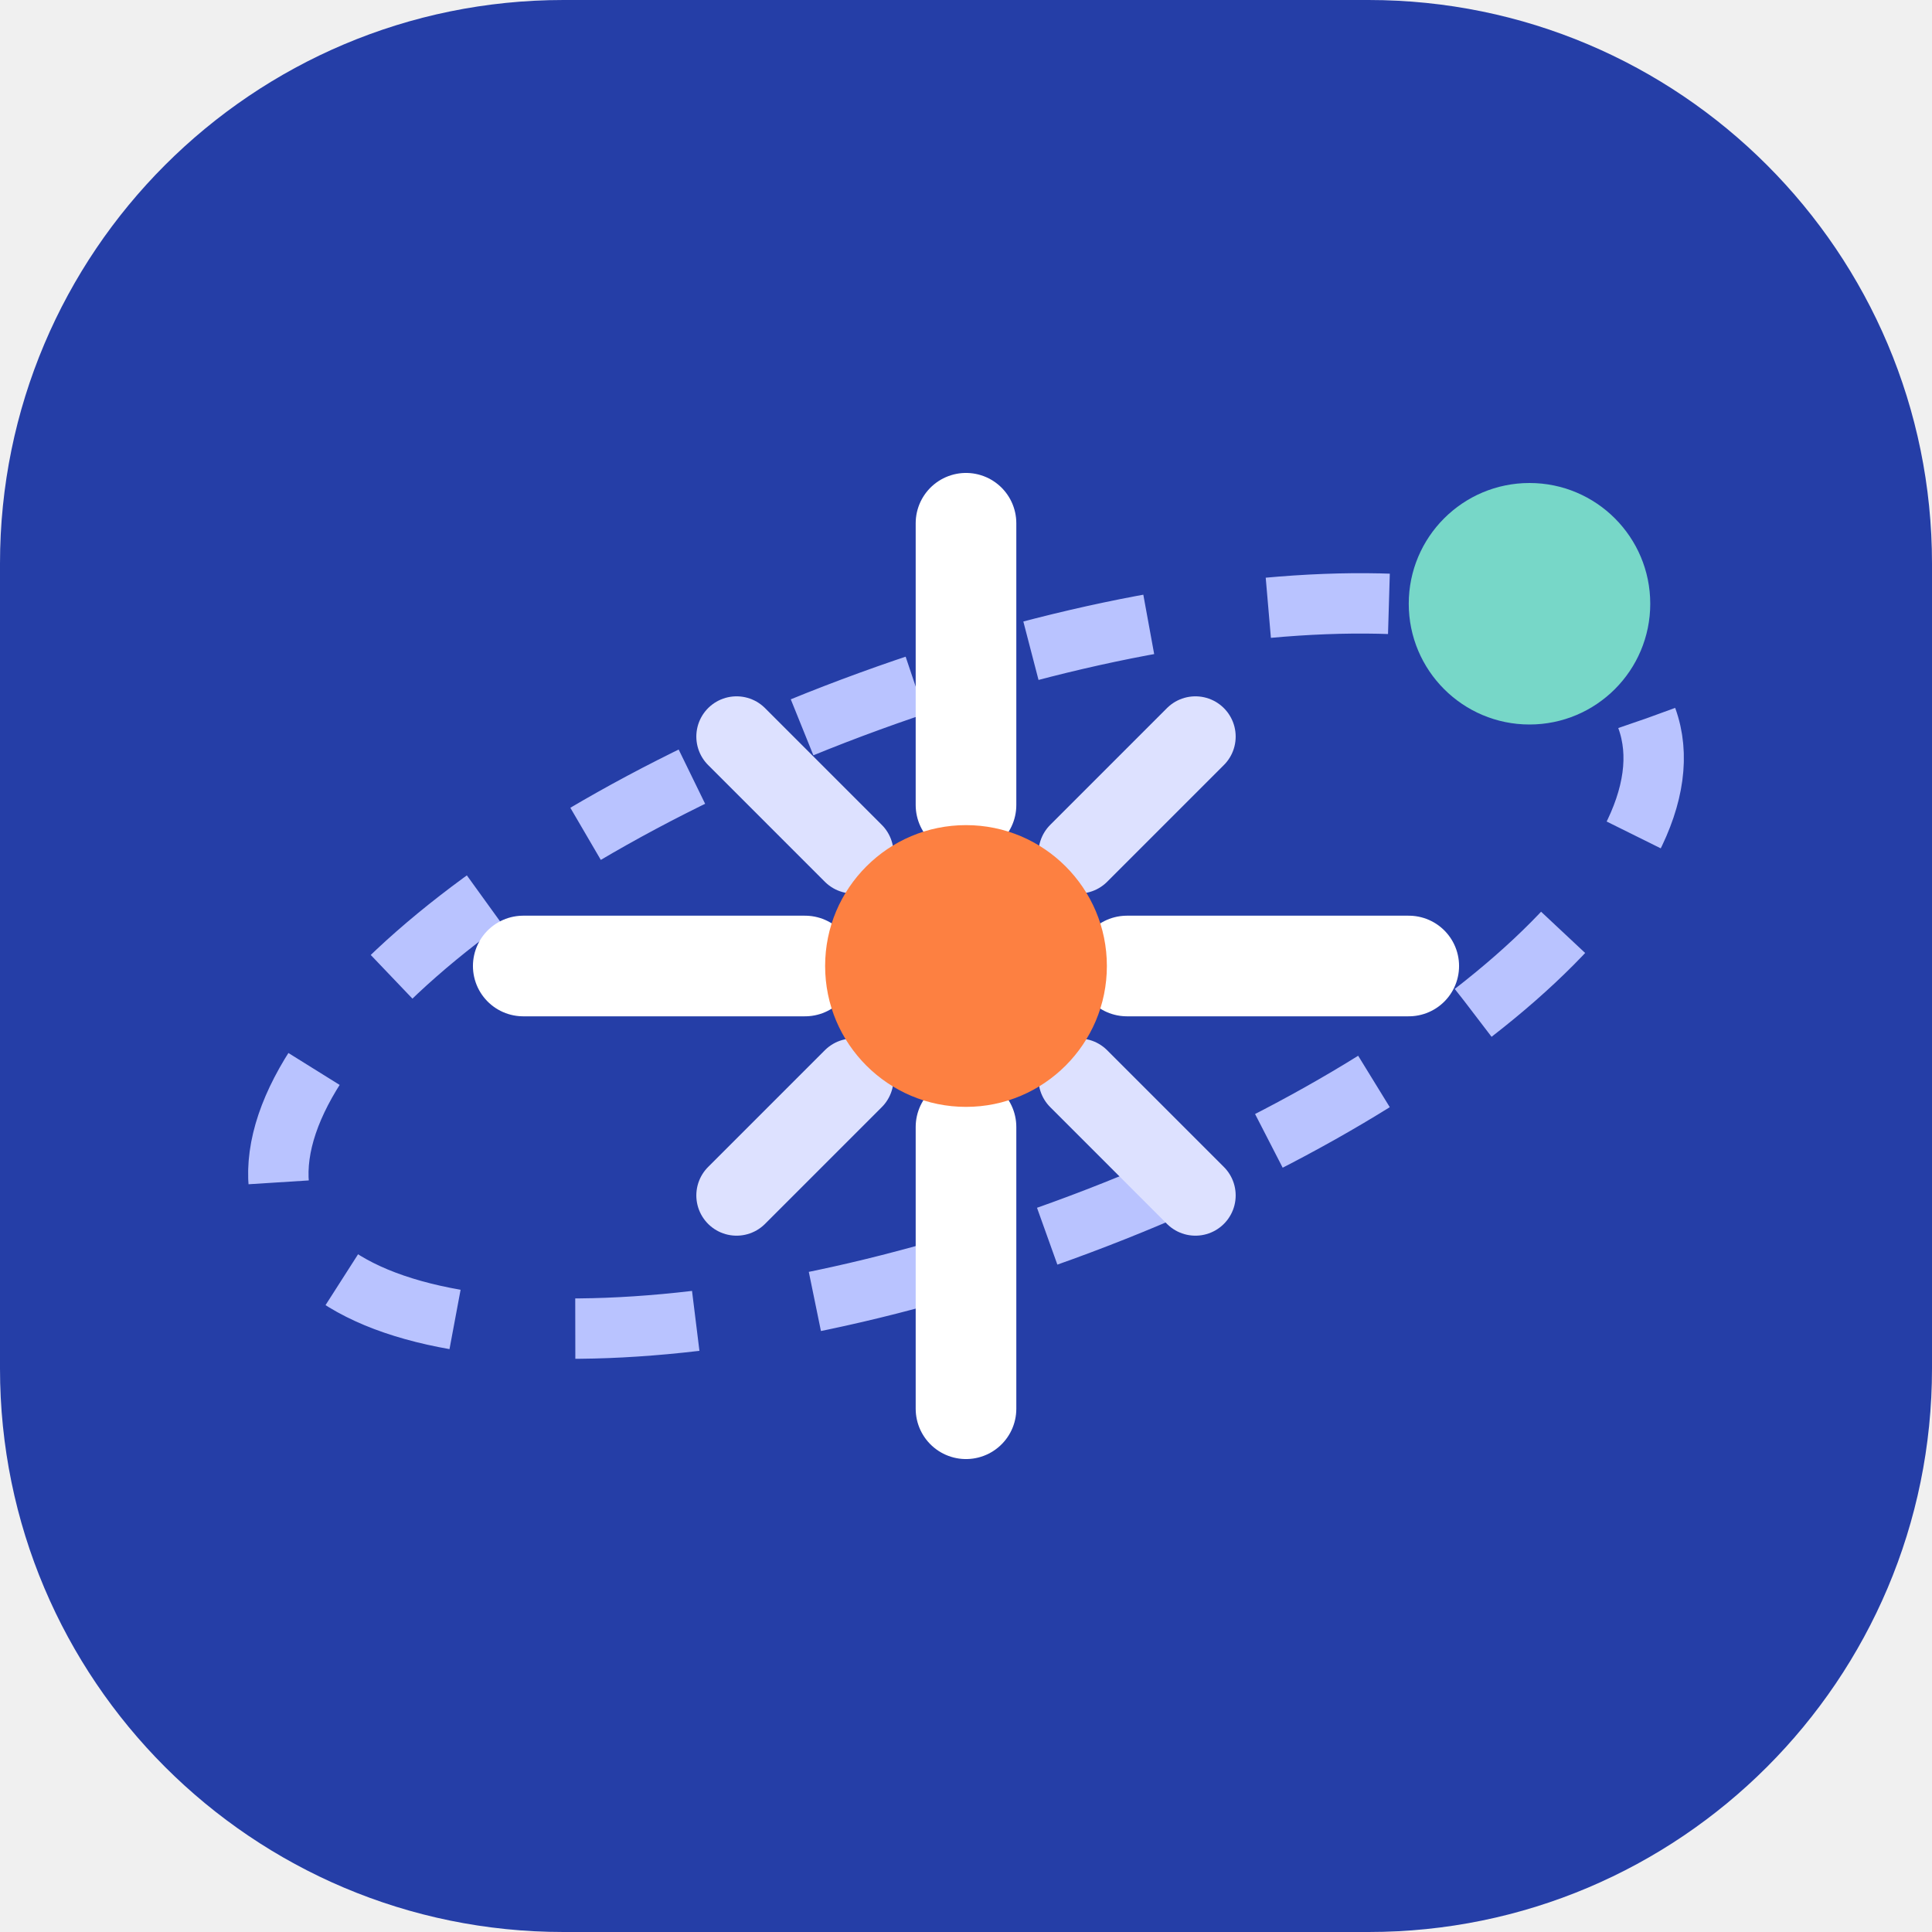
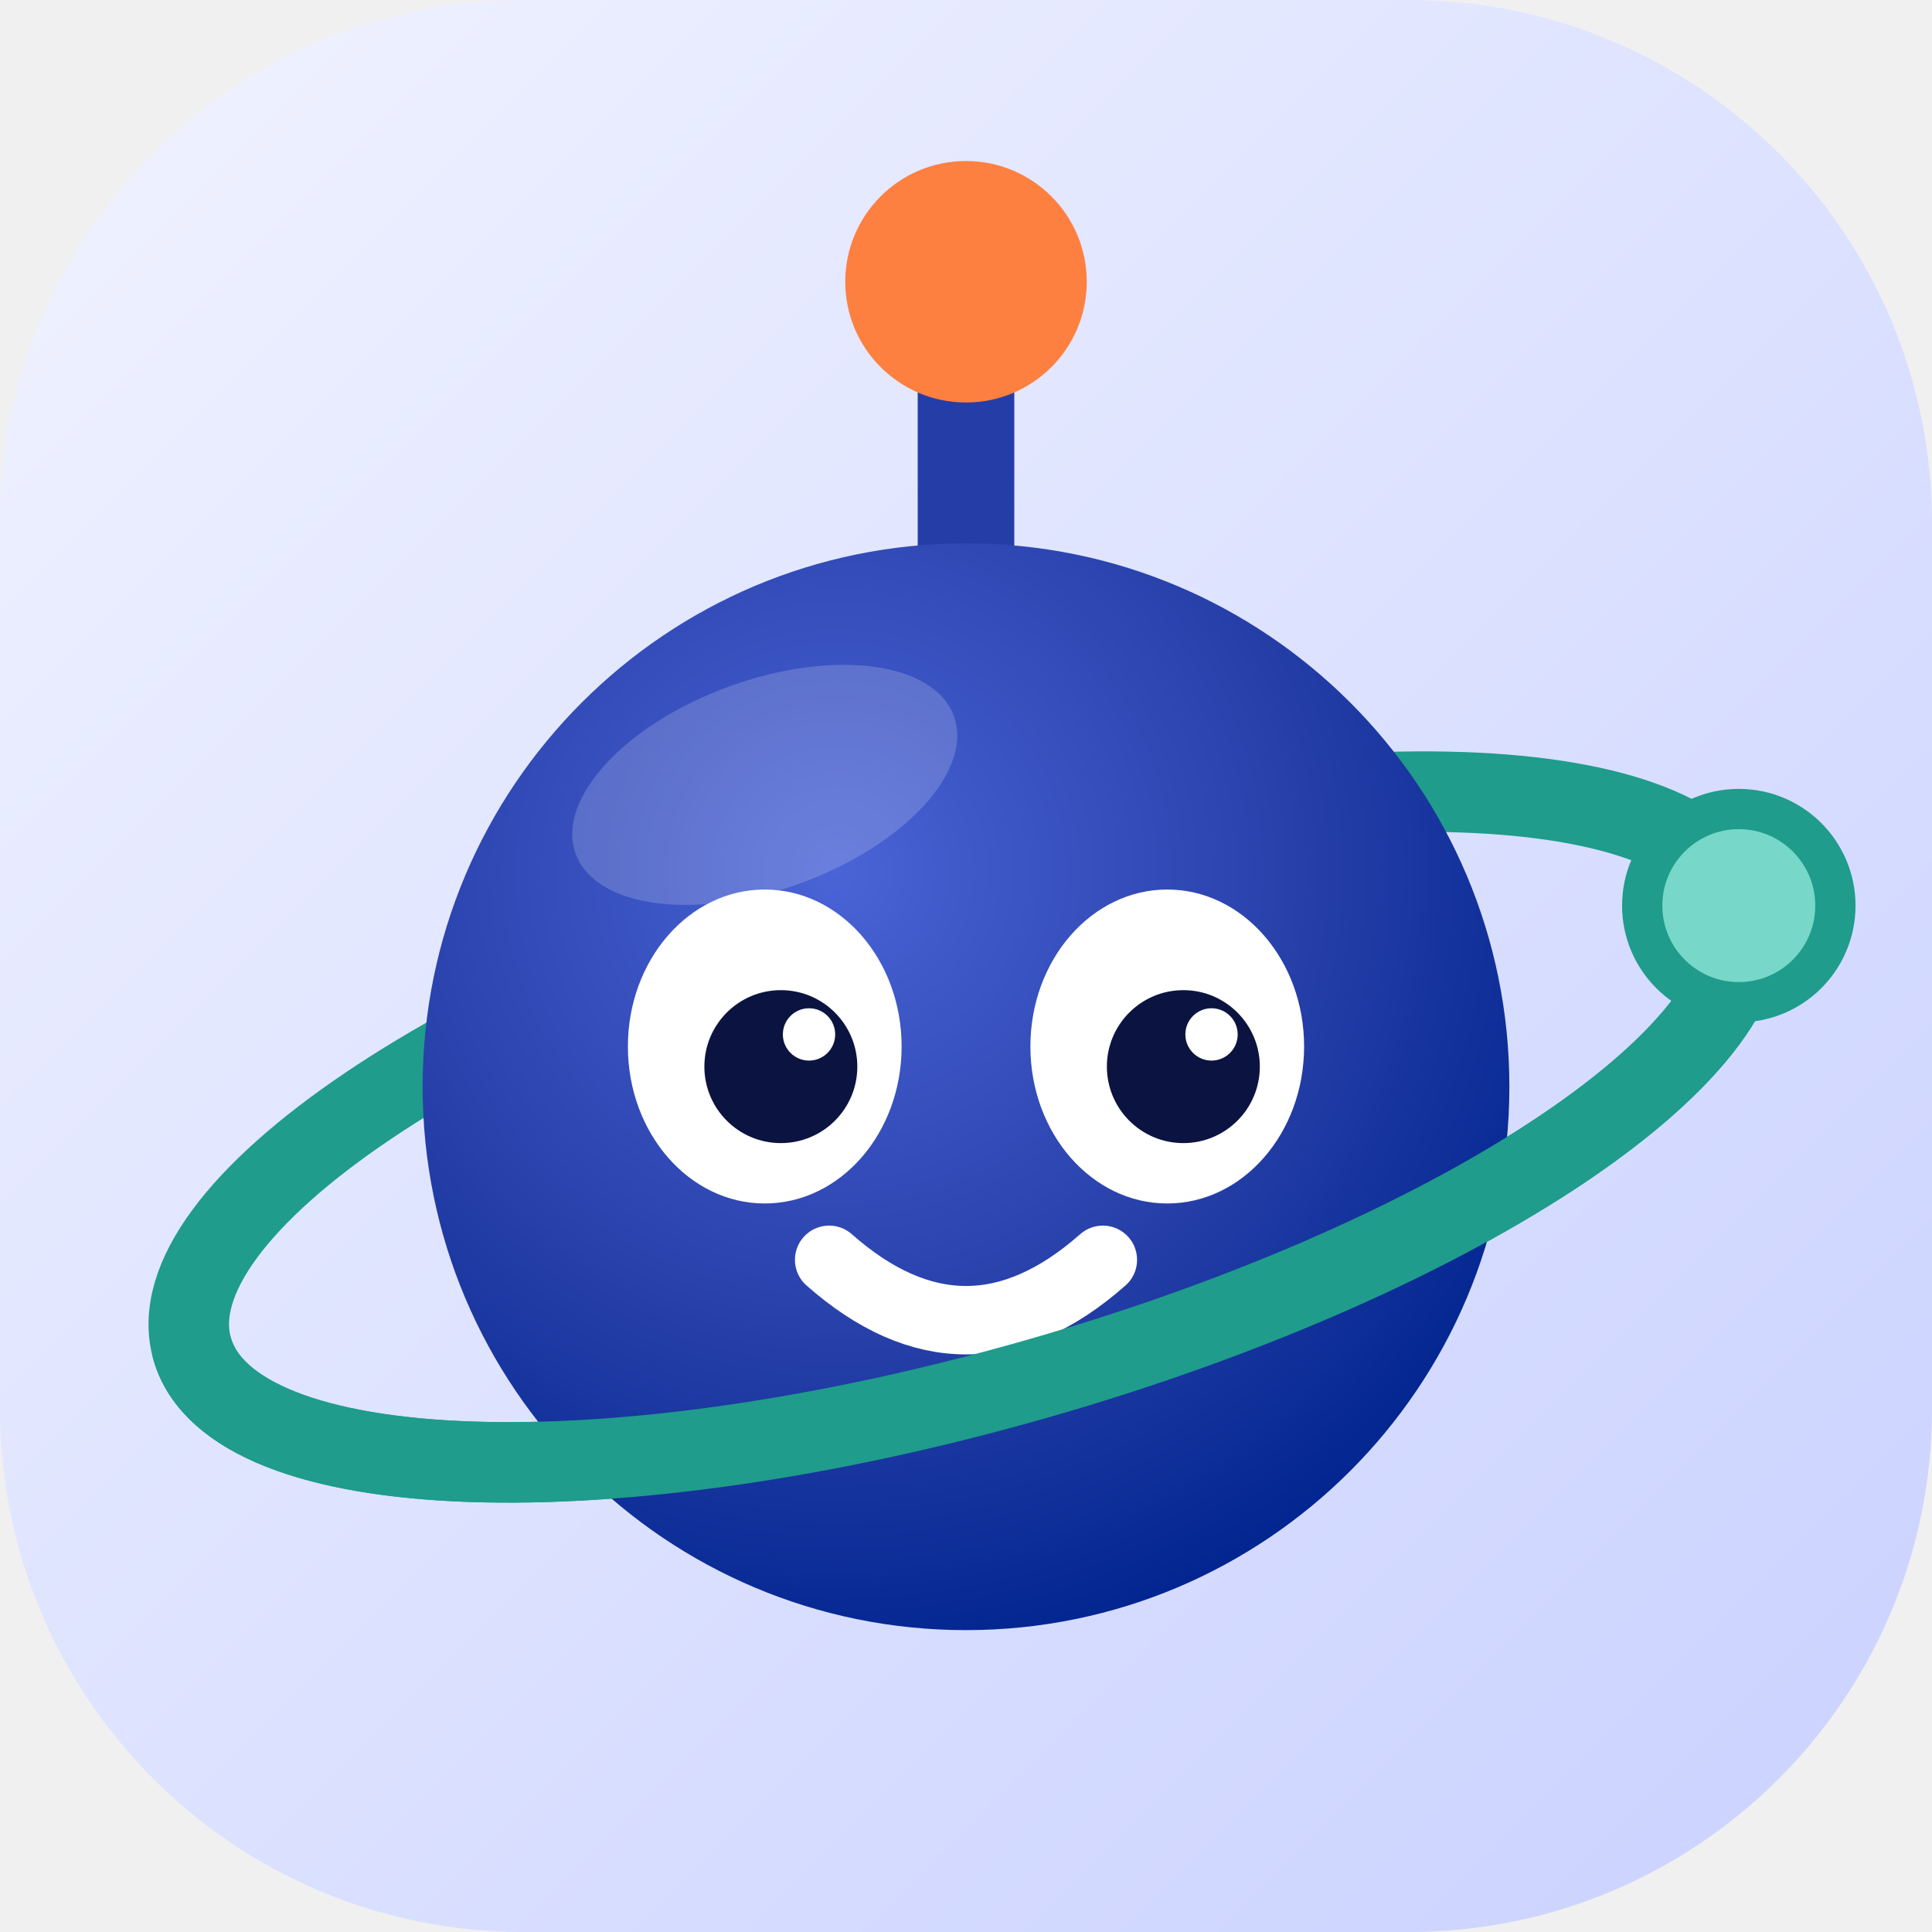
- <svg xmlns="http://www.w3.org/2000/svg" viewBox="0 0 48 48" width="48" height="48" fill="none">
-   <rect width="48" height="48" rx="14" fill="#253EA7" />
-   <ellipse cx="24" cy="24" rx="18" ry="7" stroke="#B9C3FF" stroke-width="1.5" stroke-dasharray="3 3" transform="rotate(-20 24 24)" />
-   <g stroke-linecap="round">
-     <line x1="28" y1="24" x2="35" y2="24" stroke="#FFFFFF" stroke-width="2.5" />
-     <line x1="24" y1="28" x2="24" y2="35" stroke="#FFFFFF" stroke-width="2.5" />
-     <line x1="20" y1="24" x2="13" y2="24" stroke="#FFFFFF" stroke-width="2.5" />
-     <line x1="24" y1="20" x2="24" y2="13" stroke="#FFFFFF" stroke-width="2.5" />
-     <line x1="26.8" y1="26.8" x2="29.7" y2="29.7" stroke="#DDE1FF" stroke-width="2" />
-     <line x1="21.2" y1="26.8" x2="18.3" y2="29.7" stroke="#DDE1FF" stroke-width="2" />
-     <line x1="21.2" y1="21.2" x2="18.3" y2="18.3" stroke="#DDE1FF" stroke-width="2" />
-     <line x1="26.8" y1="21.2" x2="29.7" y2="18.3" stroke="#DDE1FF" stroke-width="2" />
-   </g>
-   <circle cx="24" cy="24" r="3.5" fill="#FD8041" />
-   <circle cx="38" cy="15" r="3" fill="#77D7C8" />
+ <svg xmlns="http://www.w3.org/2000/svg" viewBox="0 0 48 48" width="48" height="48">
+   <defs>
+     <linearGradient id="fondo" x1="0" y1="0" x2="1" y2="1">
+       <stop offset="0%" stop-color="#f1f3ff" />
+       <stop offset="100%" stop-color="#c9d1ff" />
+     </linearGradient>
+     <radialGradient id="cuerpo" cx="38%" cy="30%" r="75%">
+       <stop offset="0%" stop-color="#4a63d6" />
+       <stop offset="60%" stop-color="#253ea7" />
+       <stop offset="100%" stop-color="#00248f" />
+     </radialGradient>
+   </defs>
+   <rect width="48" height="48" rx="13" fill="url(#fondo)" />
+   <ellipse cx="24" cy="28" rx="20" ry="6.5" fill="none" stroke="#1f9c8b" stroke-width="2" transform="rotate(-16 24 28)" />
+   <line x1="24" y1="14" x2="24" y2="8.5" stroke="#253ea7" stroke-width="2.4" stroke-linecap="round" />
+   <circle cx="24" cy="7" r="3" fill="#fd8041" />
+   <circle cx="24" cy="27" r="13.5" fill="url(#cuerpo)" />
+   <ellipse cx="19" cy="19.5" rx="5" ry="2.6" fill="#fff" opacity="0.18" transform="rotate(-20 19 19.5)" />
+   <ellipse cx="19" cy="26" rx="3.4" ry="3.9" fill="#fff" />
+   <ellipse cx="29" cy="26" rx="3.4" ry="3.9" fill="#fff" />
+   <circle cx="19.4" cy="26.5" r="1.9" fill="#0b1440" />
+   <circle cx="29.4" cy="26.5" r="1.9" fill="#0b1440" />
+   <circle cx="20.1" cy="25.7" r="0.65" fill="#fff" />
+   <circle cx="30.1" cy="25.7" r="0.65" fill="#fff" />
+   <path d="M20.6 31.3 Q24 34.3 27.4 31.3" fill="none" stroke="#fff" stroke-width="1.7" stroke-linecap="round" />
+   <path d="M44 28 A20 6.5 0 0 1 4 28" fill="none" stroke="#1f9c8b" stroke-width="2" stroke-linecap="round" transform="rotate(-16 24 28)" />
+   <circle cx="43.2" cy="22.5" r="2.4" fill="#77d7c8" stroke="#1f9c8b" stroke-width="1" />
</svg>
